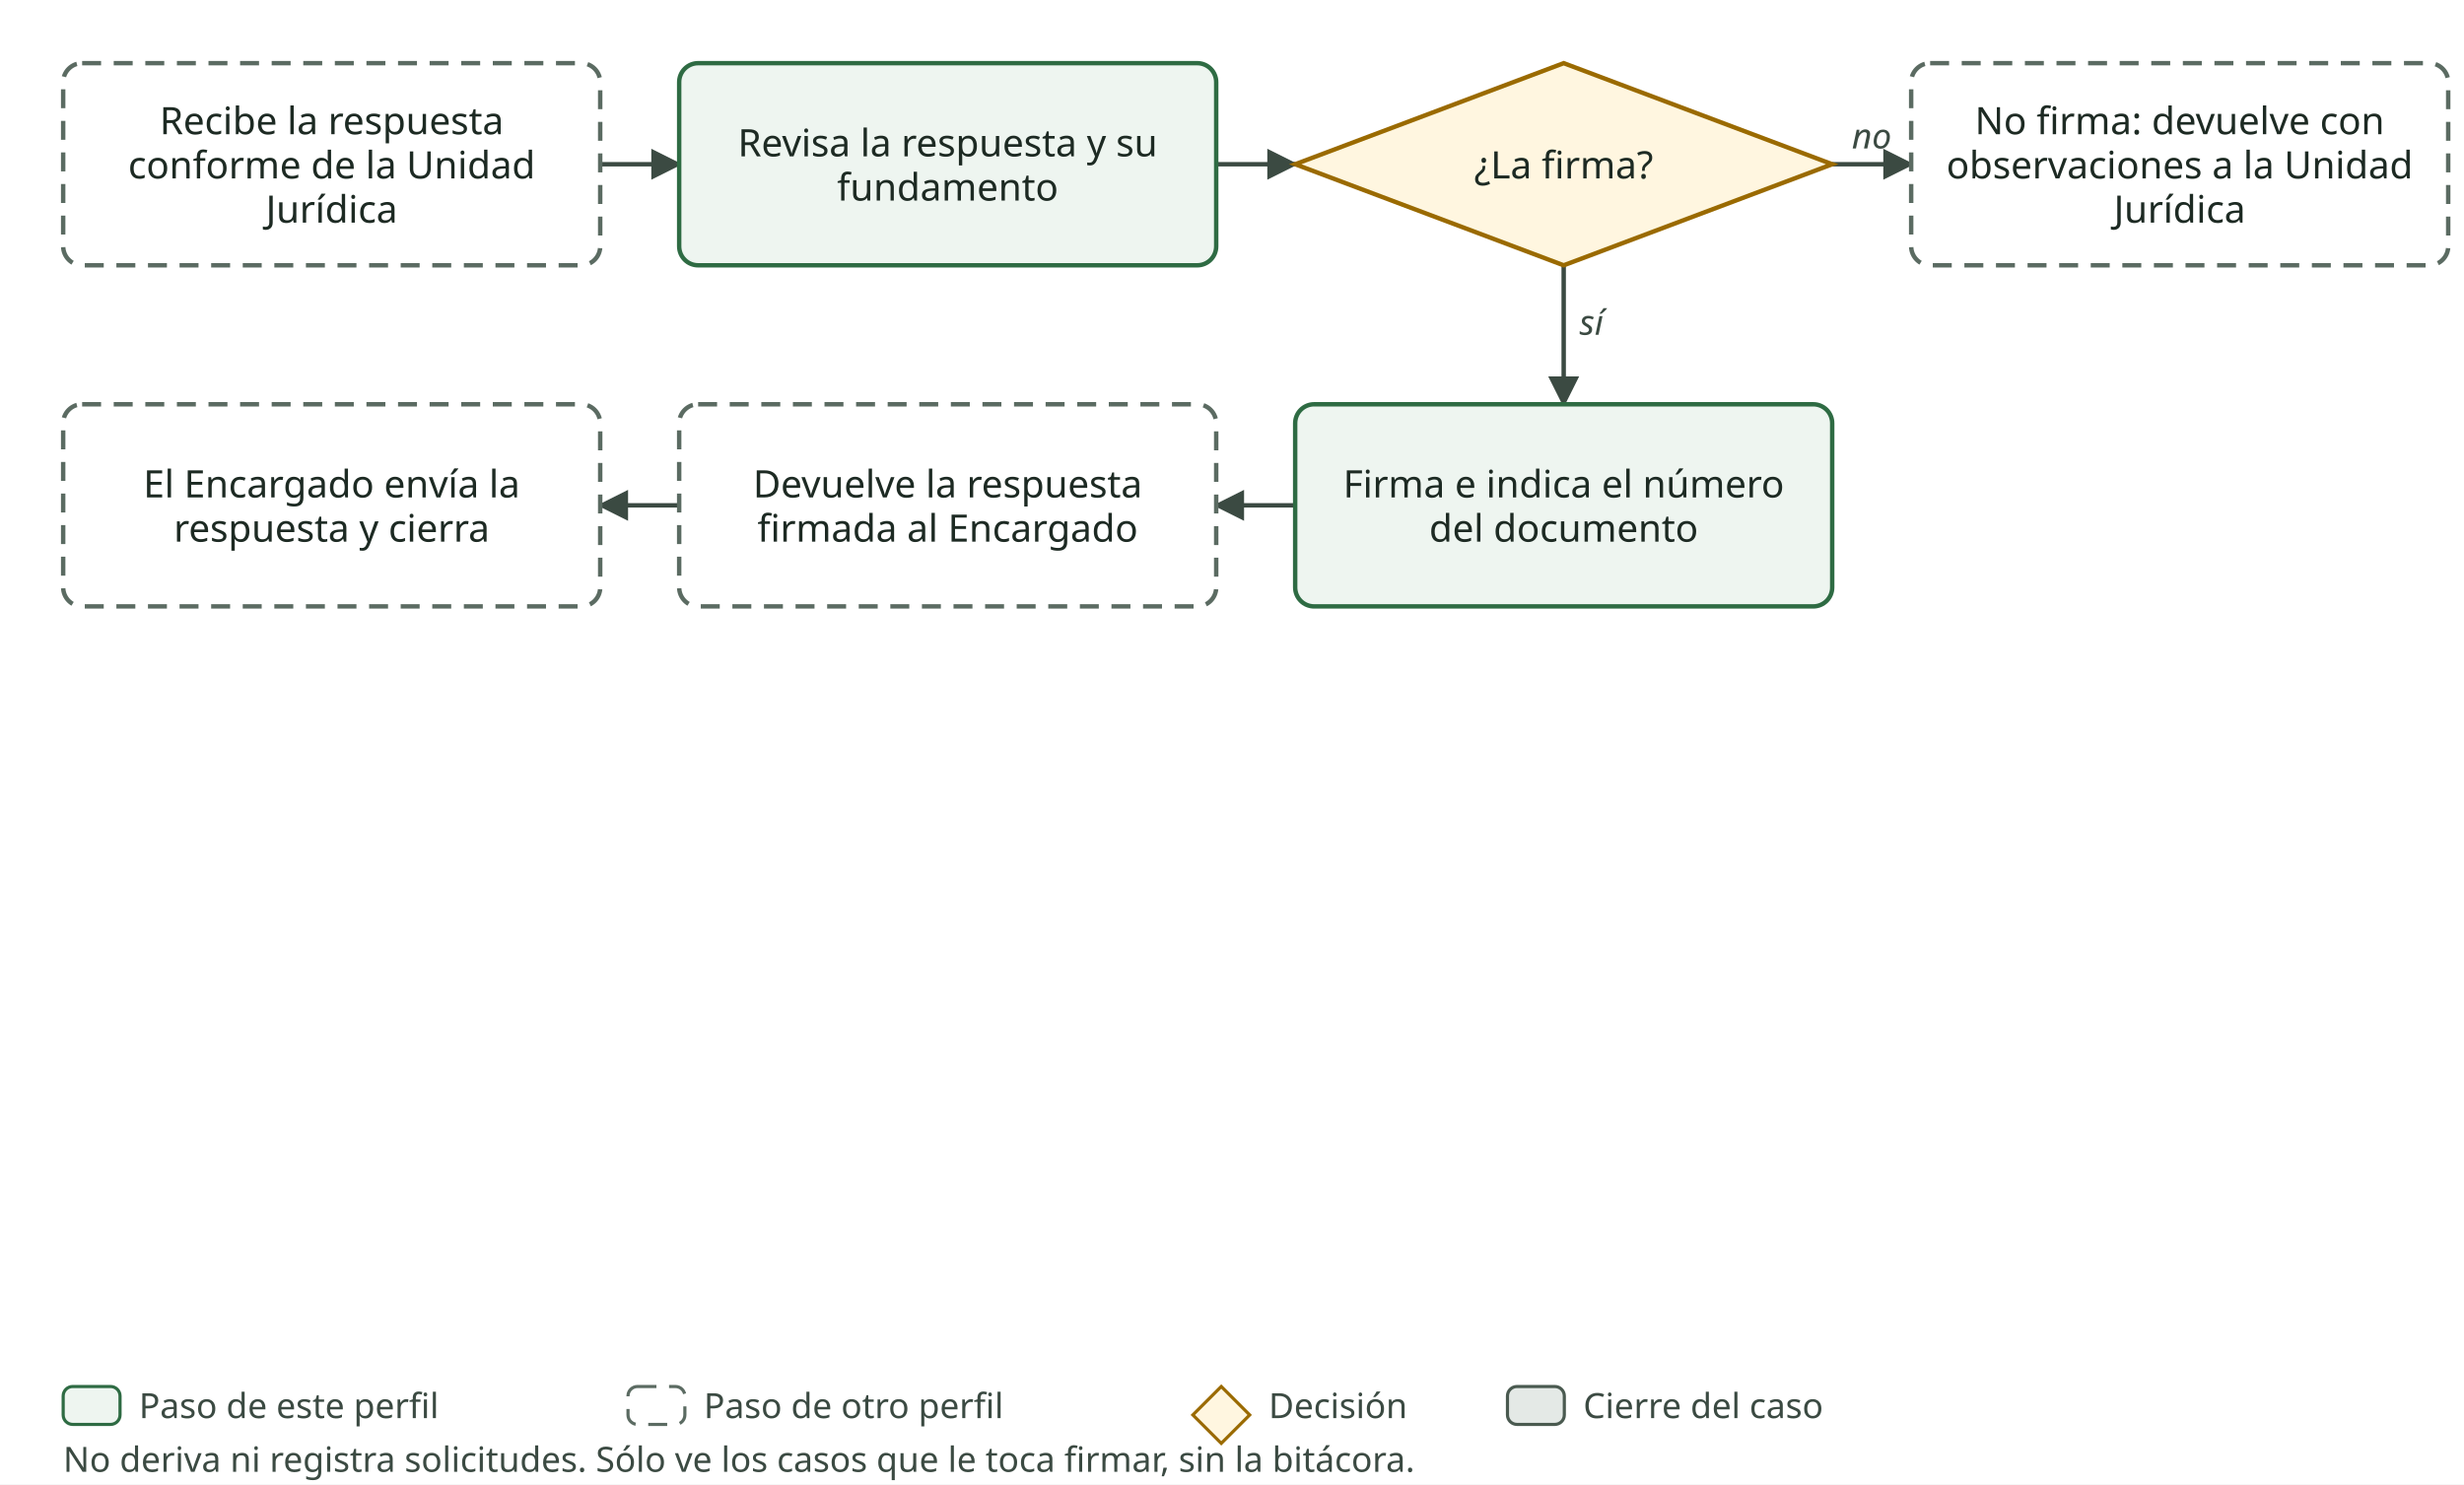
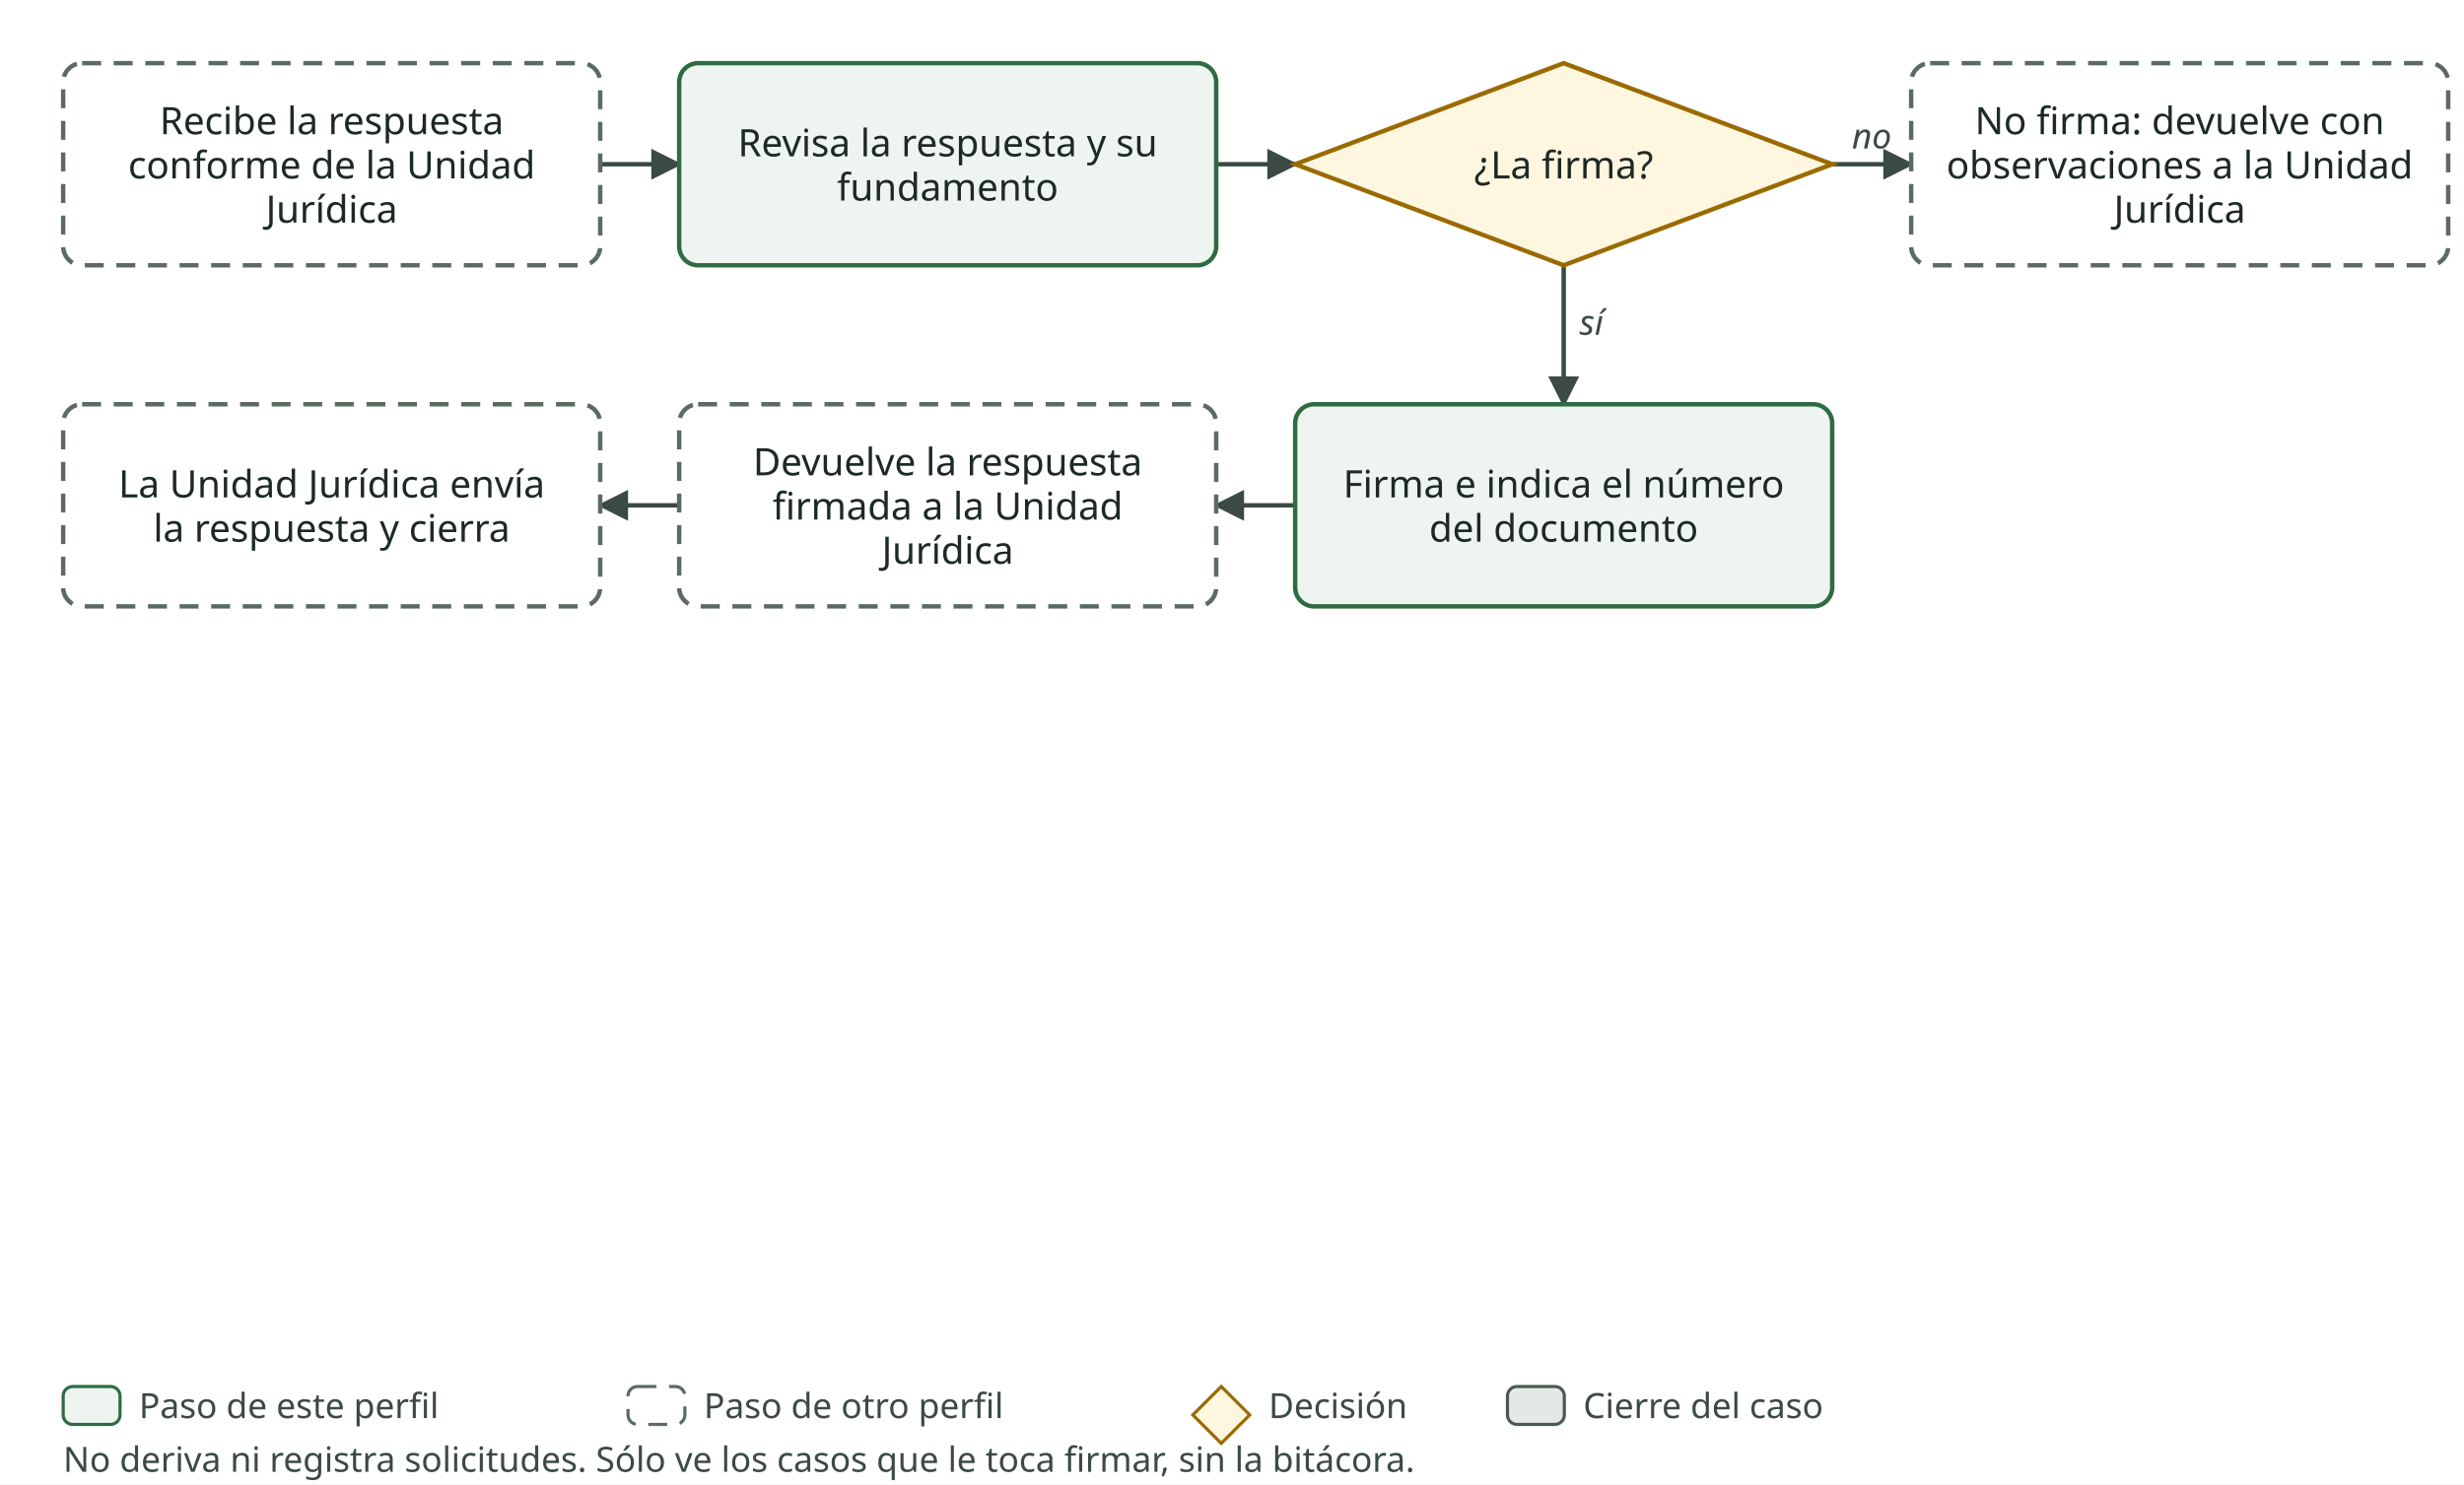
<svg xmlns="http://www.w3.org/2000/svg" viewBox="0 0 780 470" role="img" aria-label="Flujo del Director o directora">
  <defs>
    <marker id="f" viewBox="0 0 10 10" refX="9" refY="5" markerWidth="7" markerHeight="7" orient="auto-start-reverse">
      <path d="M0,0 L10,5 L0,10 z" fill="#3b4a42" />
    </marker>
  </defs>
  <style>.tx{font:12px sans-serif;fill:#1d2a23} .et{font:italic 11px sans-serif;fill:#3b4a42} .leyenda{font:11px sans-serif;fill:#3b4a42}</style>
  <rect width="780" height="470" fill="#ffffff" />
  <path d="M 190.0 52.0 L 215.0 52.0" fill="none" stroke="#3b4a42" stroke-width="1.4" marker-end="url(#f)" />
  <path d="M 385.0 52.0 L 410.0 52.0" fill="none" stroke="#3b4a42" stroke-width="1.4" marker-end="url(#f)" />
  <path d="M 495.0 84.0 L 495.0 128.0" fill="none" stroke="#3b4a42" stroke-width="1.4" marker-end="url(#f)" />
  <text x="500.0" y="106.0" class="et" text-anchor="start">sí</text>
  <path d="M 410.0 160.0 L 385.0 160.0" fill="none" stroke="#3b4a42" stroke-width="1.4" marker-end="url(#f)" />
  <path d="M 215.0 160.0 L 190.0 160.0" fill="none" stroke="#3b4a42" stroke-width="1.4" marker-end="url(#f)" />
  <path d="M 580.0 52.0 L 605.0 52.0" fill="none" stroke="#3b4a42" stroke-width="1.4" marker-end="url(#f)" />
  <text x="592.5" y="47.0" class="et" text-anchor="middle">no</text>
  <rect x="20" y="20" width="170" height="64" rx="6" fill="#ffffff" stroke="#5b6b62" stroke-width="1.4" stroke-dasharray="6 4" />
  <text x="105.0" y="42.5" class="tx" text-anchor="middle">Recibe la respuesta</text>
  <text x="105.0" y="56.5" class="tx" text-anchor="middle">conforme de la Unidad</text>
  <text x="105.0" y="70.5" class="tx" text-anchor="middle">Jurídica</text>
  <rect x="215" y="20" width="170" height="64" rx="6" fill="#eef5f0" stroke="#2e6b43" stroke-width="1.4" />
  <text x="300.0" y="49.5" class="tx" text-anchor="middle">Revisa la respuesta y su</text>
  <text x="300.0" y="63.5" class="tx" text-anchor="middle">fundamento</text>
  <polygon points="495.0,20 580,52.0 495.0,84 410,52.0" fill="#fff6e0" stroke="#9a6a00" stroke-width="1.4" />
  <text x="495.0" y="56.5" class="tx" text-anchor="middle">¿La firma?</text>
  <rect x="410" y="128" width="170" height="64" rx="6" fill="#eef5f0" stroke="#2e6b43" stroke-width="1.4" />
  <text x="495.0" y="157.5" class="tx" text-anchor="middle">Firma e indica el número</text>
  <text x="495.0" y="171.5" class="tx" text-anchor="middle">del documento</text>
  <rect x="215" y="128" width="170" height="64" rx="6" fill="#ffffff" stroke="#5b6b62" stroke-width="1.4" stroke-dasharray="6 4" />
-   <text x="300.0" y="157.5" class="tx" text-anchor="middle">Devuelve la respuesta</text>
-   <text x="300.0" y="171.5" class="tx" text-anchor="middle">firmada al Encargado</text>
+   <text x="300.0" y="150.5" class="tx" text-anchor="middle">Devuelve la respuesta</text>
+   <text x="300.0" y="164.5" class="tx" text-anchor="middle">firmada a la Unidad</text>
+   <text x="300.0" y="178.5" class="tx" text-anchor="middle">Jurídica</text>
  <rect x="20" y="128" width="170" height="64" rx="6" fill="#ffffff" stroke="#5b6b62" stroke-width="1.4" stroke-dasharray="6 4" />
-   <text x="105.0" y="157.5" class="tx" text-anchor="middle">El Encargado envía la</text>
-   <text x="105.0" y="171.5" class="tx" text-anchor="middle">respuesta y cierra</text>
+   <text x="105.0" y="157.5" class="tx" text-anchor="middle">La Unidad Jurídica envía</text>
+   <text x="105.0" y="171.5" class="tx" text-anchor="middle">la respuesta y cierra</text>
  <rect x="605" y="20" width="170" height="64" rx="6" fill="#ffffff" stroke="#5b6b62" stroke-width="1.4" stroke-dasharray="6 4" />
  <text x="690.0" y="42.5" class="tx" text-anchor="middle">No firma: devuelve con</text>
  <text x="690.0" y="56.5" class="tx" text-anchor="middle">observaciones a la Unidad</text>
  <text x="690.0" y="70.5" class="tx" text-anchor="middle">Jurídica</text>
  <rect x="20" y="439" width="18" height="12" rx="3" fill="#eef5f0" stroke="#2e6b43" />
  <text x="44" y="449" class="leyenda">Paso de este perfil</text>
  <rect x="198.8" y="439" width="18" height="12" rx="3" fill="#ffffff" stroke="#5b6b62" stroke-dasharray="6 4" />
  <text x="222.8" y="449" class="leyenda">Paso de otro perfil</text>
  <polygon points="386.6,439 395.6,448 386.6,457 377.6,448" fill="#fff6e0" stroke="#9a6a00" />
  <text x="401.6" y="449" class="leyenda">Decisión</text>
  <rect x="477.2" y="439" width="18" height="12" rx="3" fill="#e4e9e6" stroke="#4a5a50" />
  <text x="501.2" y="449" class="leyenda">Cierre del caso</text>
  <text x="20" y="466" class="leyenda">No deriva ni registra solicitudes. Sólo ve los casos que le toca firmar, sin la bitácora.</text>
</svg>
